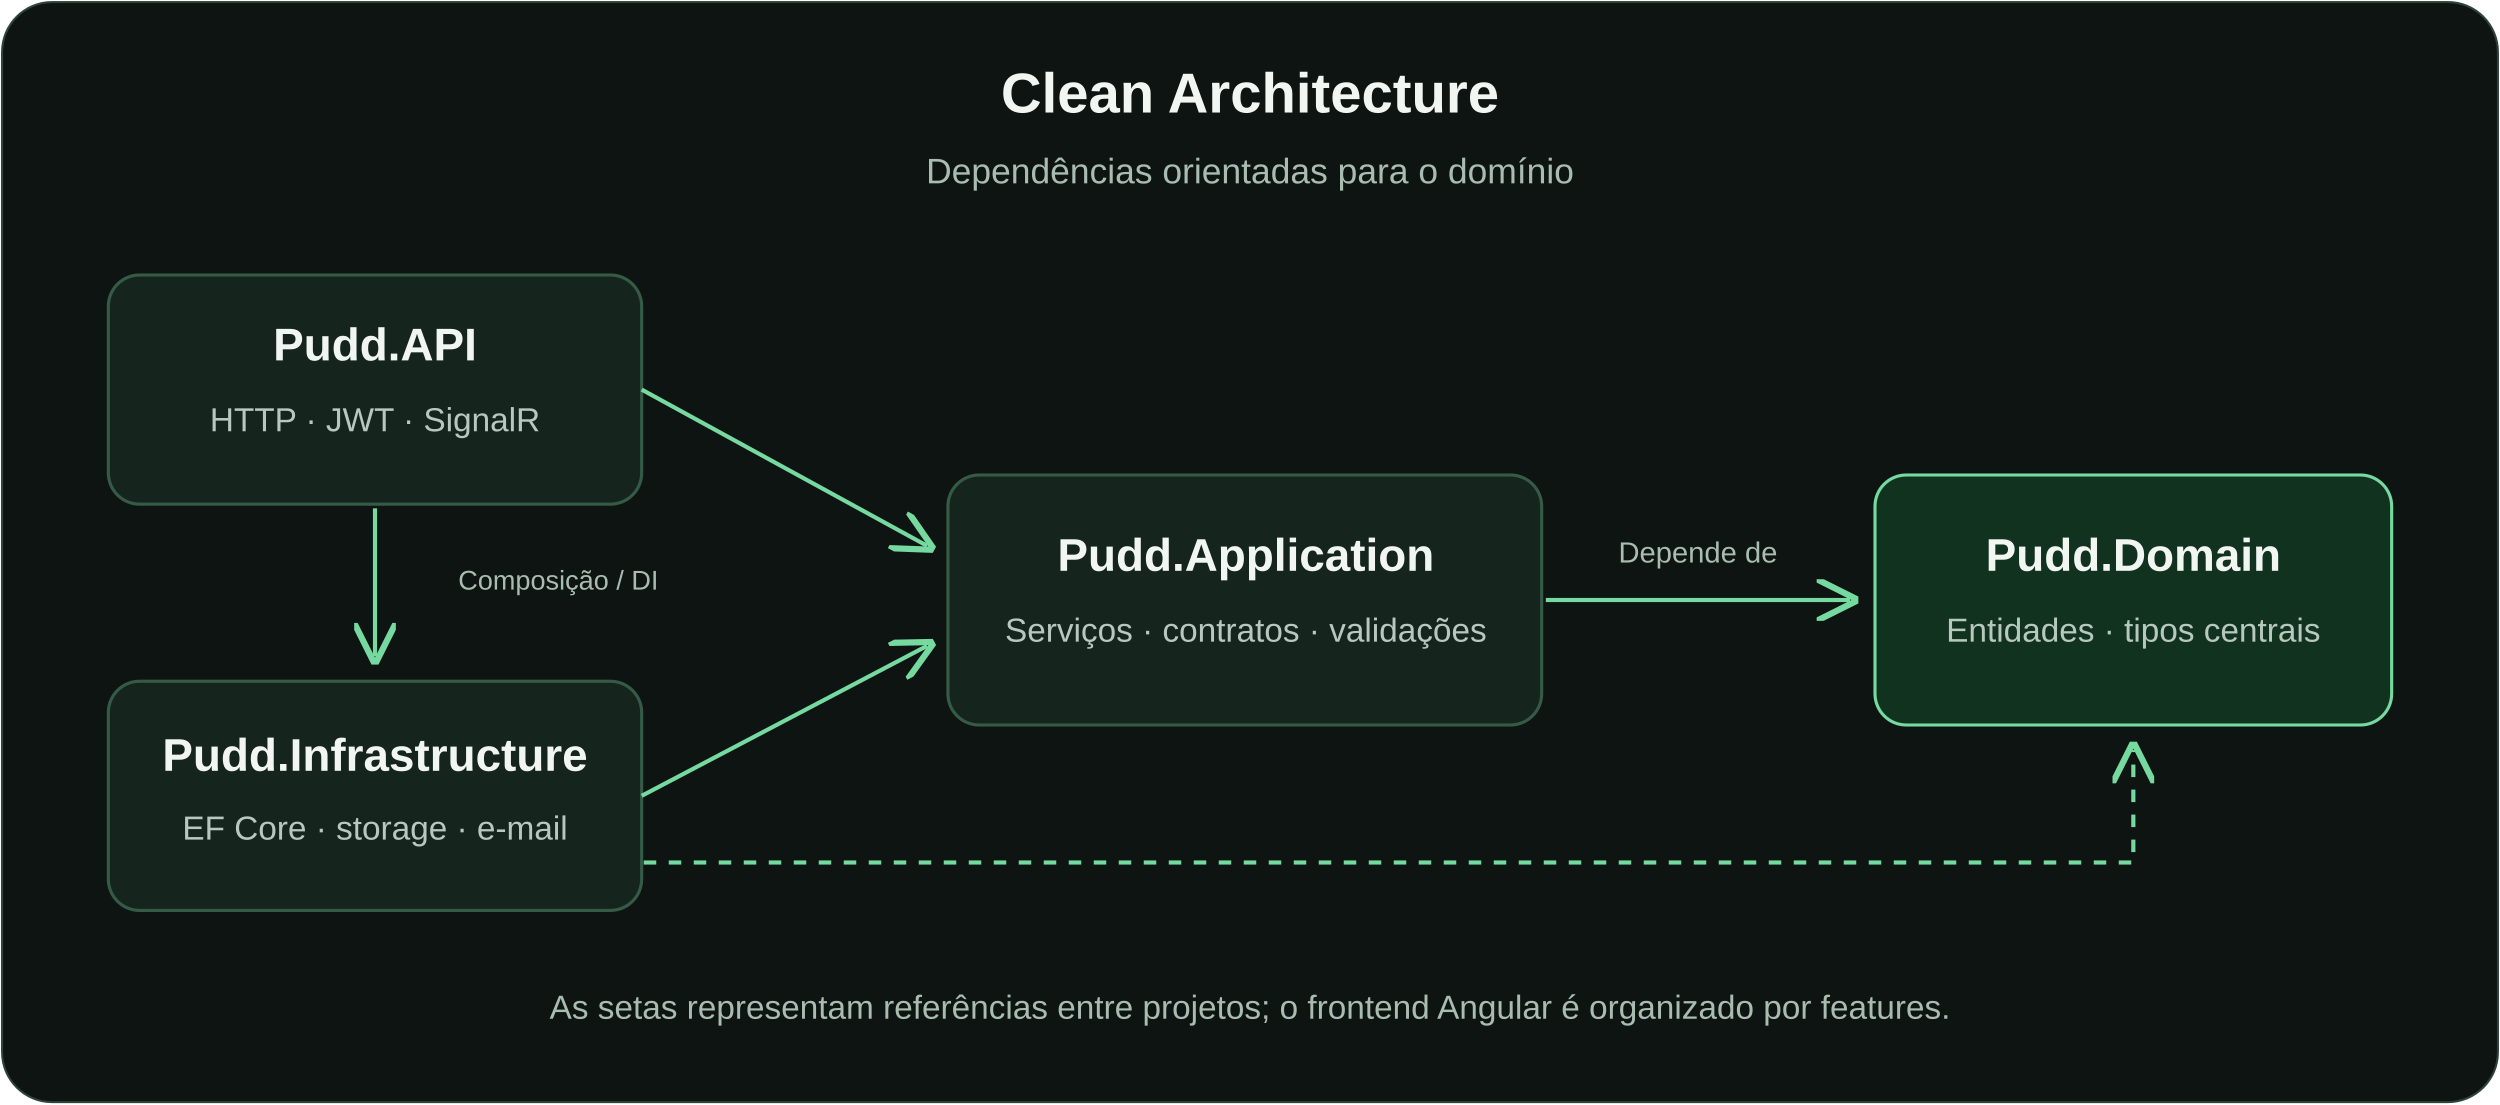
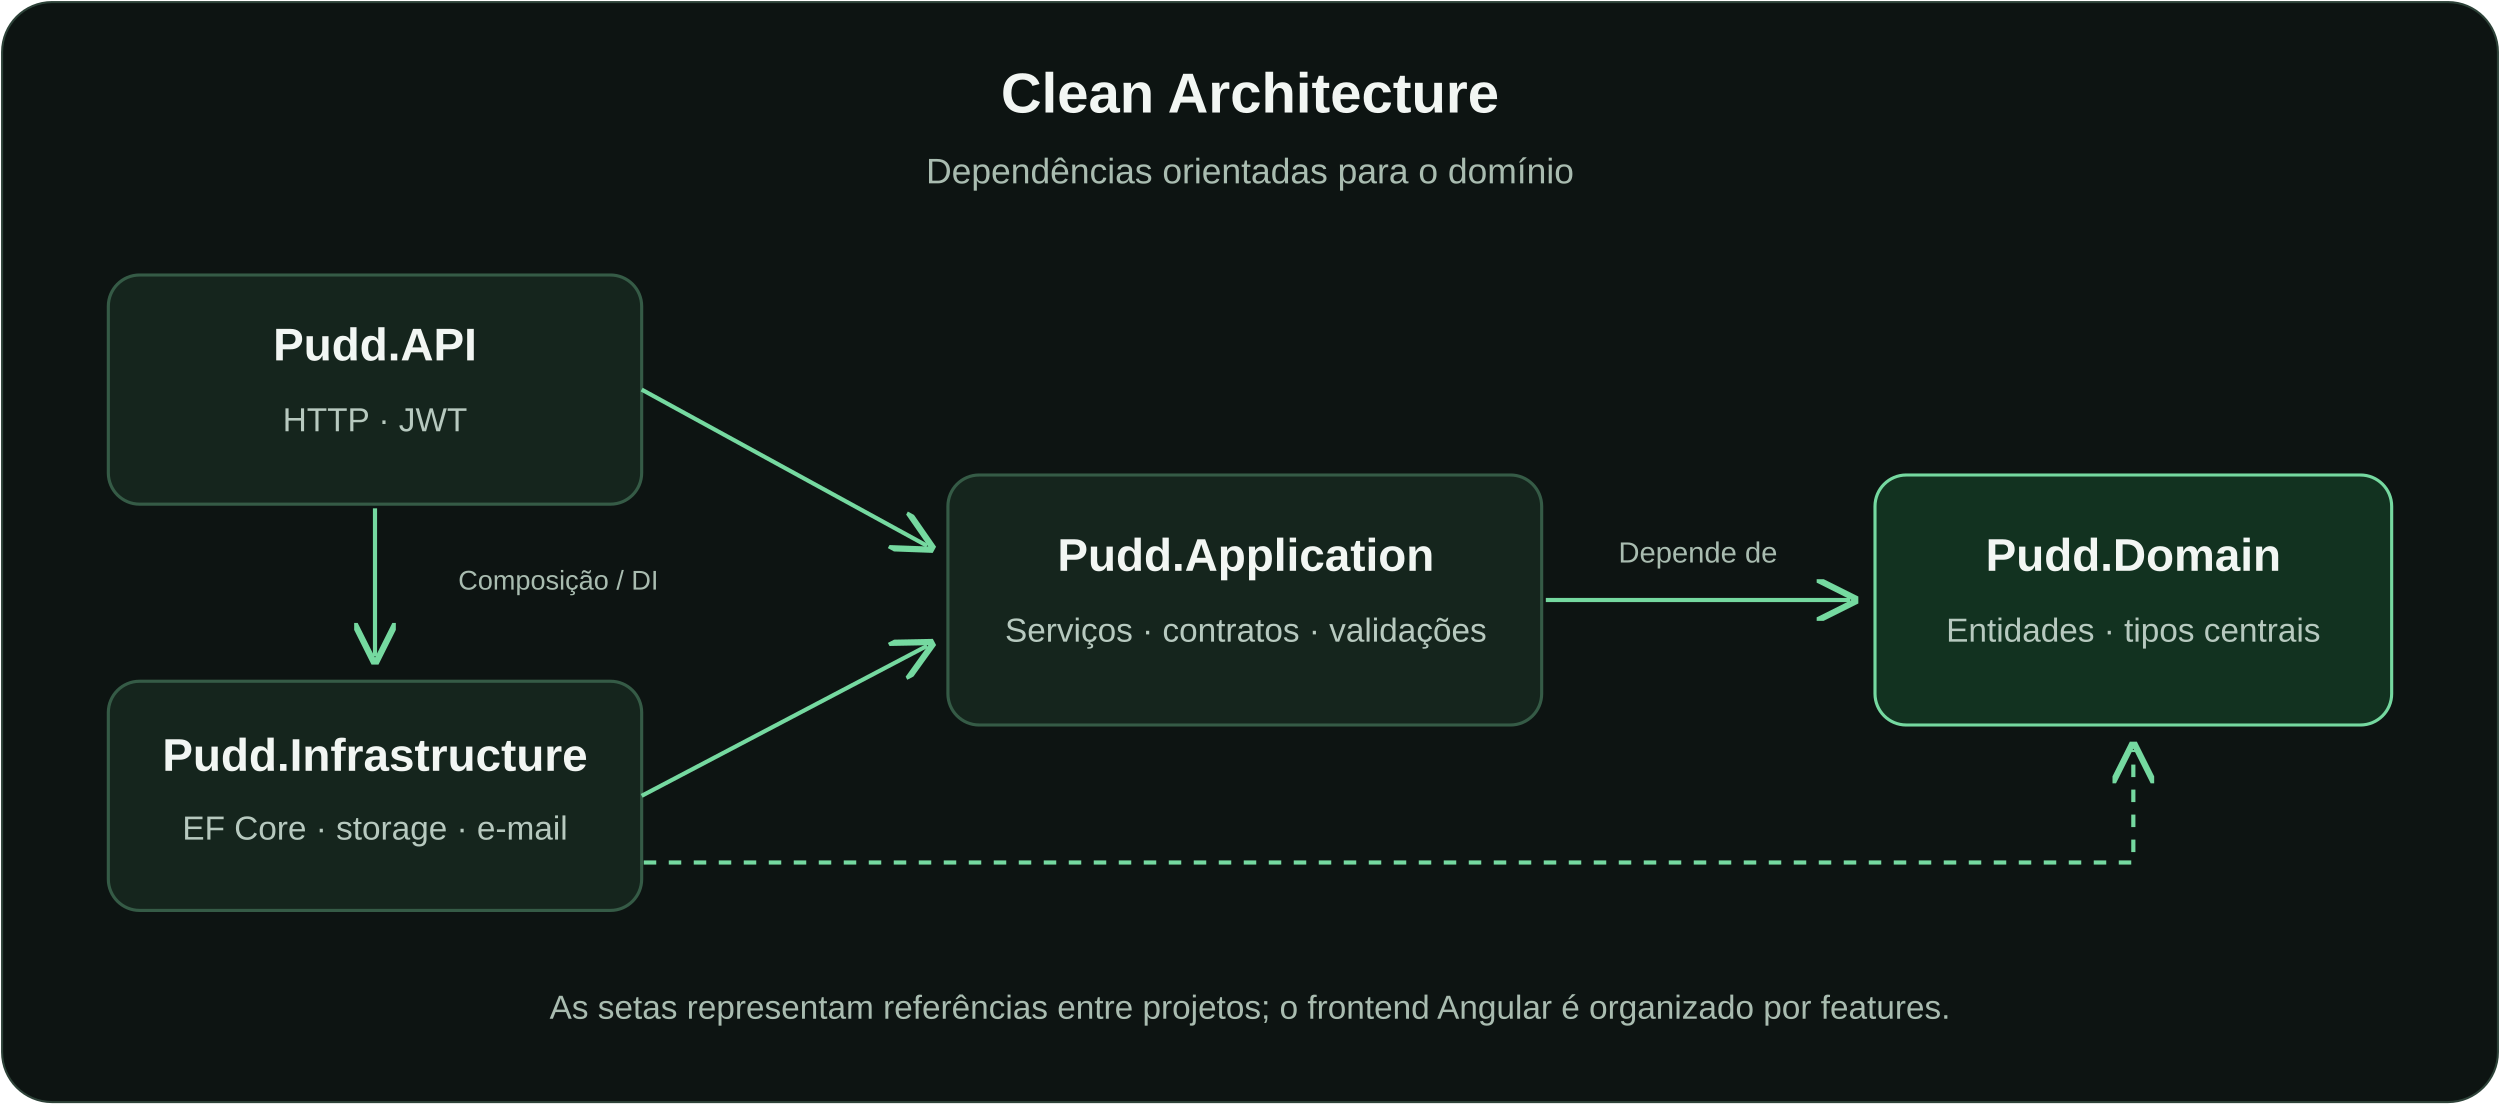
<svg xmlns="http://www.w3.org/2000/svg" width="1200" height="530" viewBox="0 0 1200 530" role="img" aria-labelledby="title desc">
  <defs>
    <marker id="arrow" markerWidth="10" markerHeight="10" refX="8" refY="5" orient="auto">
      <path d="M0 0 L10 5 L0 10" fill="none" stroke="#75d9a0" stroke-width="1.5" />
    </marker>
  </defs>
  <rect x="1" y="1" width="1198" height="528" rx="24" fill="#0d1412" stroke="#2d4238" />
  <g font-family="Segoe UI,Arial,sans-serif" text-anchor="middle">
    <text x="600" y="54" fill="#f2f6f3" font-size="27" font-weight="700">Clean Architecture</text>
    <text x="600" y="88" fill="#a9bcb0" font-size="17">Dependências orientadas para o domínio</text>
    <g fill="#15251d" stroke="#355b46" stroke-width="1.5">
      <rect x="52" y="132" width="256" height="110" rx="15" />
      <rect x="52" y="327" width="256" height="110" rx="15" />
      <rect x="455" y="228" width="285" height="120" rx="15" />
      <rect x="900" y="228" width="248" height="120" rx="15" fill="#123220" stroke="#75d9a0" />
    </g>
    <g fill="#f2f6f3" font-size="22" font-weight="700">
      <text x="180" y="173">Pudd.API</text>
      <text x="180" y="370">Pudd.Infrastructure</text>
      <text x="598" y="274">Pudd.Application</text>
      <text x="1024" y="274">Pudd.Domain</text>
    </g>
    <g fill="#b7c9bf" font-size="16">
-       <text x="180" y="207">HTTP · JWT · SignalR</text>
+       <text x="180" y="207">HTTP · JWT</text>
      <text x="180" y="403">EF Core · storage · e-mail</text>
      <text x="598" y="308">Serviços · contratos · validações</text>
      <text x="1024" y="308">Entidades · tipos centrais</text>
    </g>
    <g fill="none" stroke="#75d9a0" stroke-width="2" marker-end="url(#arrow)">
      <path d="M308 187 L445 262" />
      <path d="M308 382 L445 310" />
      <path d="M180 244 L180 315" />
      <path d="M742 288 L888 288" />
      <path d="M309 414 L1024 414 L1024 360" stroke-dasharray="6 6" />
    </g>
    <text x="268" y="283" fill="#a9bcb0" font-size="13">Composição / DI</text>
    <text x="815" y="270" fill="#a9bcb0" font-size="14">Depende de</text>
    <text x="600" y="489" fill="#a9bcb0" font-size="16">As setas representam referências entre projetos; o frontend Angular é organizado por features.</text>
  </g>
</svg>
